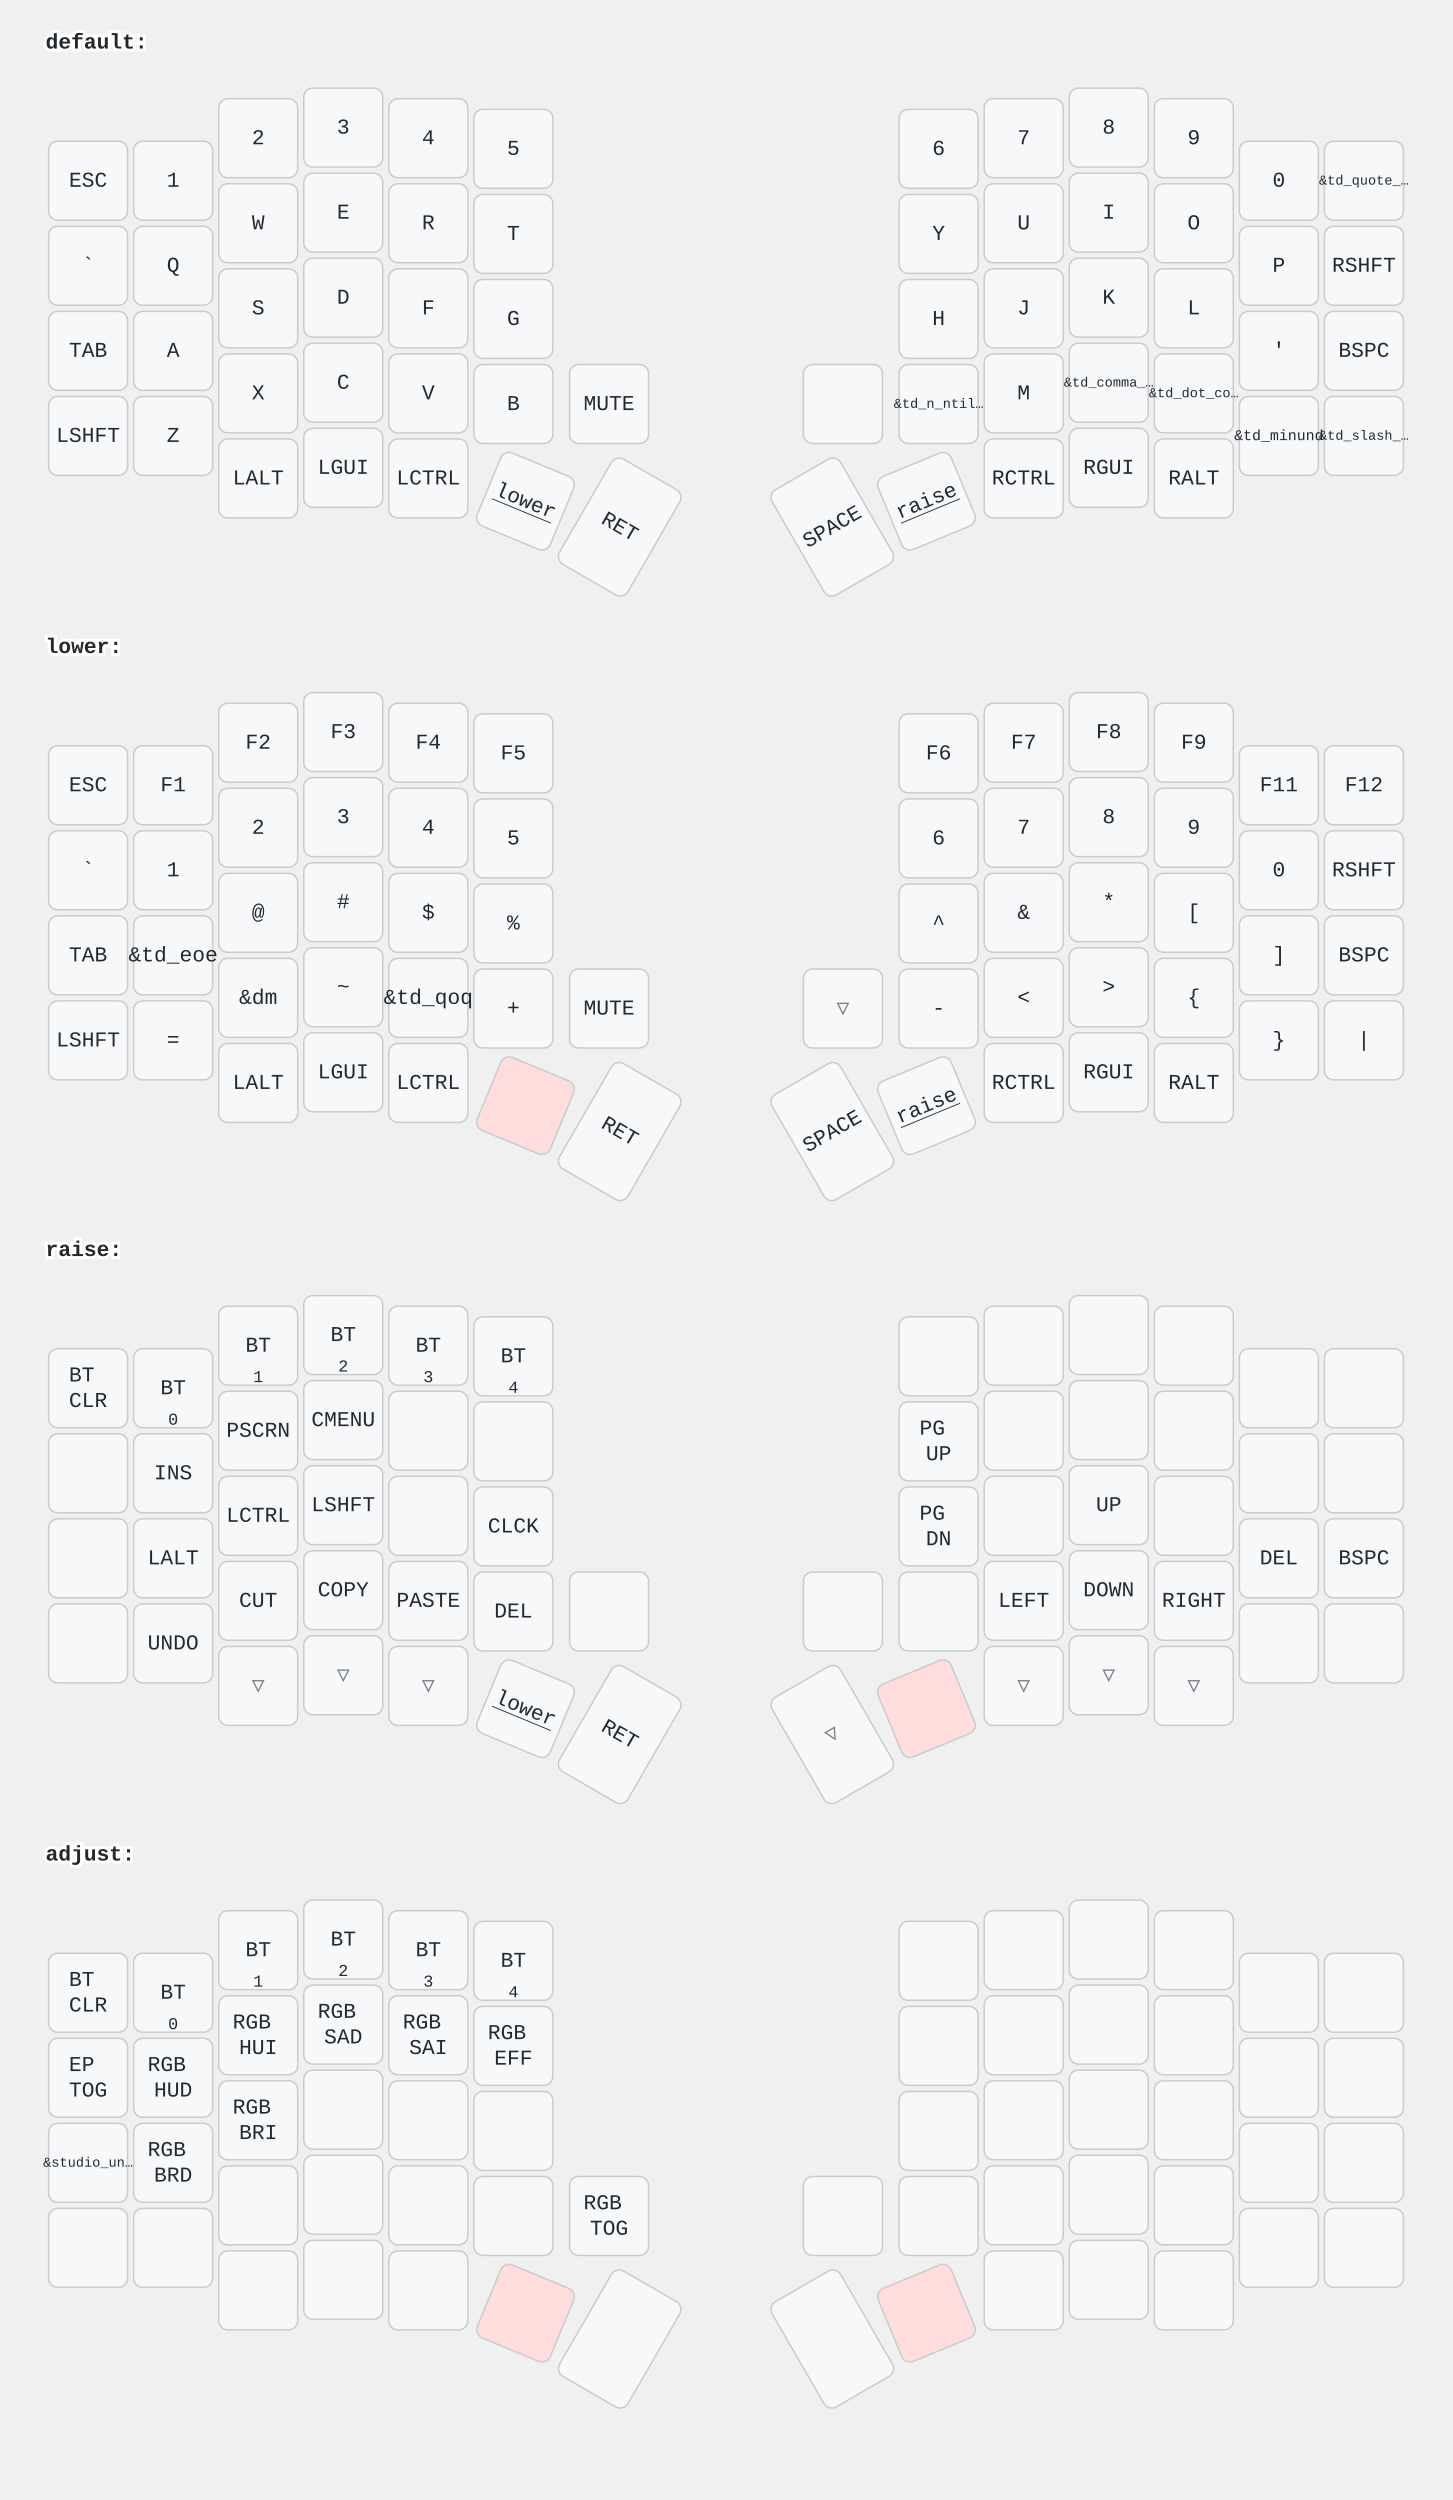
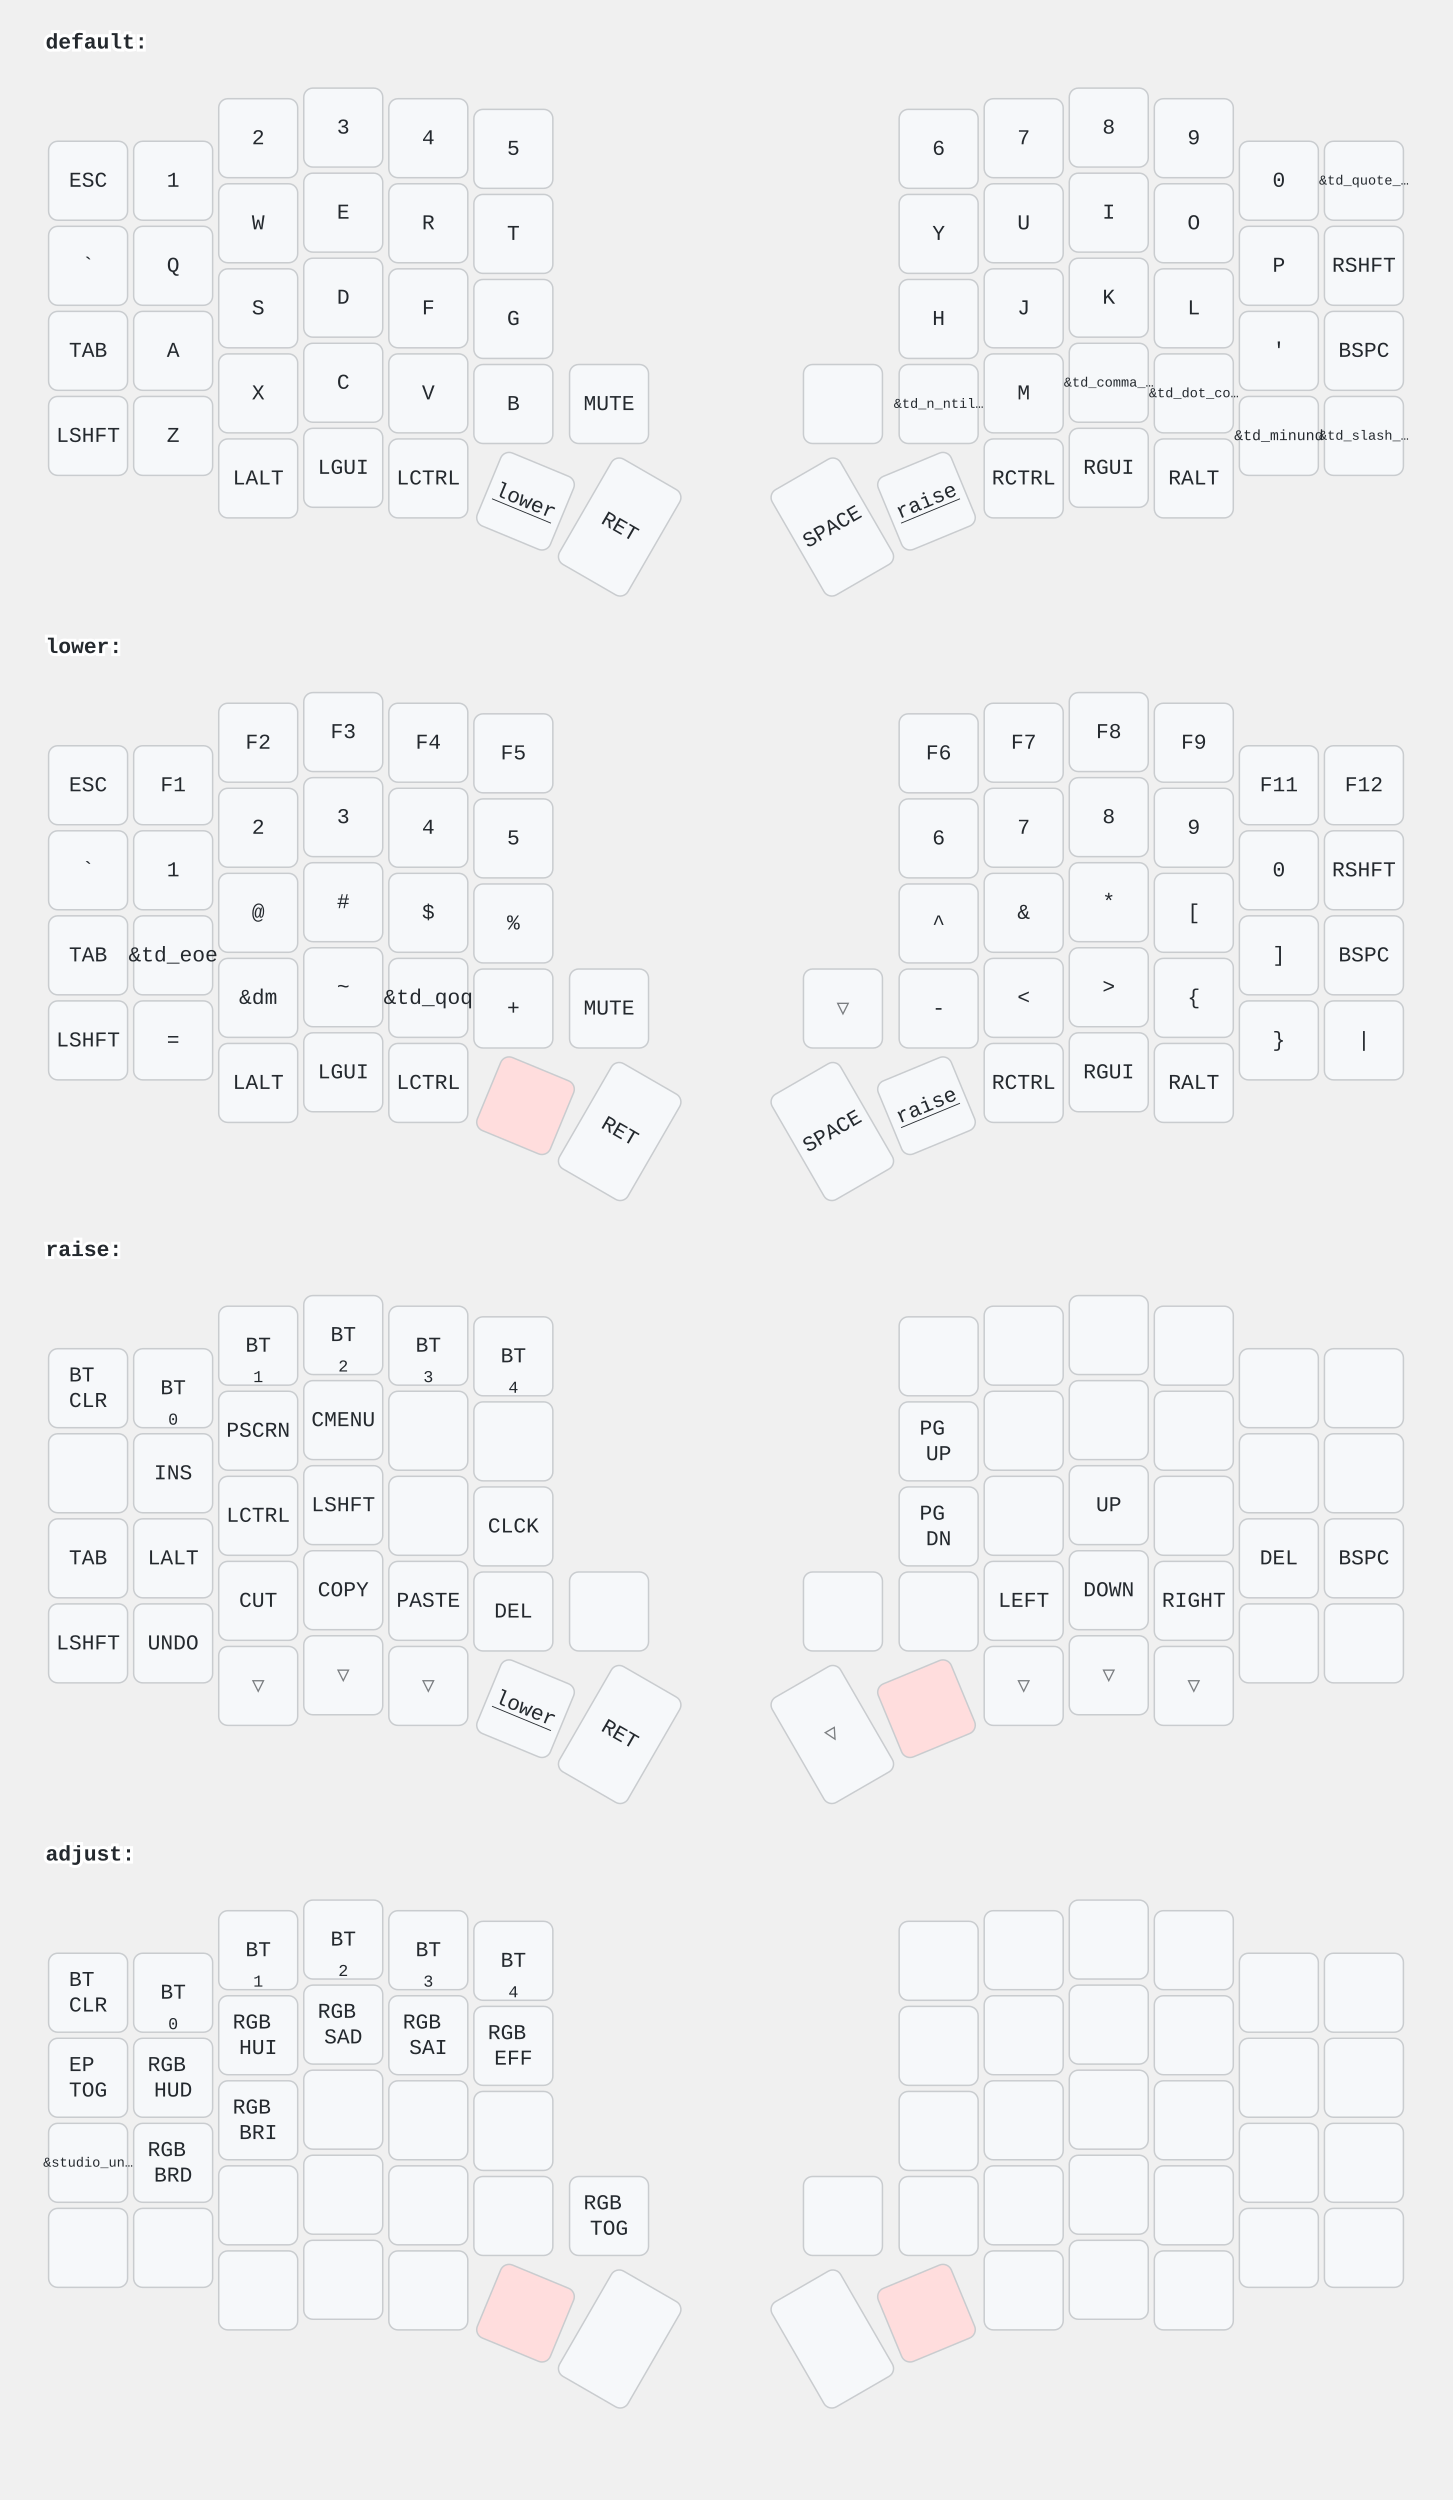
<svg xmlns="http://www.w3.org/2000/svg" width="956" height="1646" viewBox="0 0 956 1646" class="keymap">
  <style>/* inherit to force styles through use tags */
svg path {
    fill: inherit;
}

/* font and background color specifications */
svg.keymap {
    font-family: SFMono-Regular,Consolas,Liberation Mono,Menlo,monospace;
    font-size: 14px;
    font-kerning: normal;
    text-rendering: optimizeLegibility;
    fill: #24292e;
}

/* default key styling */
rect.key {
    fill: #f6f8fa;
}

rect.key, rect.combo {
    stroke: #c9cccf;
    stroke-width: 1;
}

/* default key side styling, only used is draw_key_sides is set */
rect.side {
    filter: brightness(90%);
}

/* color accent for combo boxes */
rect.combo, rect.combo-separate {
    fill: #cdf;
}

/* color accent for held keys */
rect.held, rect.combo.held {
    fill: #fdd;
}

/* color accent for ghost (optional) keys */
rect.ghost, rect.combo.ghost {
    stroke-dasharray: 4, 4;
    stroke-width: 2;
}

text {
    text-anchor: middle;
    dominant-baseline: middle;
}

/* styling for layer labels */
text.label {
    font-weight: bold;
    text-anchor: start;
    stroke: white;
    stroke-width: 4;
    paint-order: stroke;
}

/* styling for optional footer */
text.footer {
    text-anchor: end;
    dominant-baseline: auto;
    stroke: white;
    stroke-width: 4;
    paint-order: stroke;
}

/* styling for combo tap, and key non-tap label text */
text.combo, text.hold, text.shifted, text.left, text.right, text.tl, text.tr, text.bl, text.br {
    font-size: 11px;
}

text.hold, text.bl, text.br {
    text-anchor: middle;
    dominant-baseline: auto;
}

text.shifted, text.tl, text.tr {
    text-anchor: middle;
    dominant-baseline: hanging;
}

text.left, text.tl, text.bl {
    text-anchor: start;
}

text.right, text.tr, text.br {
    text-anchor: end;
}

text.layer-activator {
    text-decoration: underline;
}

/* styling for hold/shifted label text in combo box */
text.combo.hold, text.combo.shifted, text.combo.left, text.combo.right {
    font-size: 8px;
}

/* lighter symbol for transparent keys */
text.trans {
    fill: #7b7e81;
}

/* styling for combo dendrons */
path.combo {
    stroke-width: 1;
    stroke: gray;
    fill: none;
}

/* Start Tabler Icons Cleanup */
/* cannot use height/width with glyphs */
.icon-tabler &gt; path {
    fill: inherit;
    stroke: inherit;
    stroke-width: 2;
}
/* hide tabler's default box */
.icon-tabler &gt; path[stroke="none"][fill="none"] {
    visibility: hidden;
}
/* End Tabler Icons Cleanup */
</style>
  <g transform="translate(30, 0)" class="layer-default">
    <text x="0" y="28" class="label" id="default">default:</text>
    <g transform="translate(0, 56)">
      <g transform="translate(28, 63)" class="key keypos-0">
        <rect rx="6" ry="6" x="-26" y="-26" width="52" height="52" class="key" />
        <text x="0" y="0" class="key tap">ESC</text>
      </g>
      <g transform="translate(84, 63)" class="key keypos-1">
        <rect rx="6" ry="6" x="-26" y="-26" width="52" height="52" class="key" />
        <text x="0" y="0" class="key tap">1</text>
      </g>
      <g transform="translate(140, 35)" class="key keypos-2">
        <rect rx="6" ry="6" x="-26" y="-26" width="52" height="52" class="key" />
        <text x="0" y="0" class="key tap">2</text>
      </g>
      <g transform="translate(196, 28)" class="key keypos-3">
        <rect rx="6" ry="6" x="-26" y="-26" width="52" height="52" class="key" />
        <text x="0" y="0" class="key tap">3</text>
      </g>
      <g transform="translate(252, 35)" class="key keypos-4">
        <rect rx="6" ry="6" x="-26" y="-26" width="52" height="52" class="key" />
        <text x="0" y="0" class="key tap">4</text>
      </g>
      <g transform="translate(308, 42)" class="key keypos-5">
        <rect rx="6" ry="6" x="-26" y="-26" width="52" height="52" class="key" />
        <text x="0" y="0" class="key tap">5</text>
      </g>
      <g transform="translate(588, 42)" class="key keypos-6">
        <rect rx="6" ry="6" x="-26" y="-26" width="52" height="52" class="key" />
        <text x="0" y="0" class="key tap">6</text>
      </g>
      <g transform="translate(644, 35)" class="key keypos-7">
        <rect rx="6" ry="6" x="-26" y="-26" width="52" height="52" class="key" />
        <text x="0" y="0" class="key tap">7</text>
      </g>
      <g transform="translate(700, 28)" class="key keypos-8">
        <rect rx="6" ry="6" x="-26" y="-26" width="52" height="52" class="key" />
        <text x="0" y="0" class="key tap">8</text>
      </g>
      <g transform="translate(756, 35)" class="key keypos-9">
        <rect rx="6" ry="6" x="-26" y="-26" width="52" height="52" class="key" />
        <text x="0" y="0" class="key tap">9</text>
      </g>
      <g transform="translate(812, 63)" class="key keypos-10">
        <rect rx="6" ry="6" x="-26" y="-26" width="52" height="52" class="key" />
        <text x="0" y="0" class="key tap">0</text>
      </g>
      <g transform="translate(868, 63)" class="key keypos-11">
        <rect rx="6" ry="6" x="-26" y="-26" width="52" height="52" class="key" />
        <text x="0" y="0" class="key tap">
          <tspan style="font-size: 64%">&amp;td_quote_…</tspan>
        </text>
      </g>
      <g transform="translate(28, 119)" class="key keypos-12">
        <rect rx="6" ry="6" x="-26" y="-26" width="52" height="52" class="key" />
        <text x="0" y="0" class="key tap">`</text>
      </g>
      <g transform="translate(84, 119)" class="key keypos-13">
        <rect rx="6" ry="6" x="-26" y="-26" width="52" height="52" class="key" />
        <text x="0" y="0" class="key tap">Q</text>
      </g>
      <g transform="translate(140, 91)" class="key keypos-14">
        <rect rx="6" ry="6" x="-26" y="-26" width="52" height="52" class="key" />
        <text x="0" y="0" class="key tap">W</text>
      </g>
      <g transform="translate(196, 84)" class="key keypos-15">
        <rect rx="6" ry="6" x="-26" y="-26" width="52" height="52" class="key" />
        <text x="0" y="0" class="key tap">E</text>
      </g>
      <g transform="translate(252, 91)" class="key keypos-16">
        <rect rx="6" ry="6" x="-26" y="-26" width="52" height="52" class="key" />
        <text x="0" y="0" class="key tap">R</text>
      </g>
      <g transform="translate(308, 98)" class="key keypos-17">
        <rect rx="6" ry="6" x="-26" y="-26" width="52" height="52" class="key" />
        <text x="0" y="0" class="key tap">T</text>
      </g>
      <g transform="translate(588, 98)" class="key keypos-18">
        <rect rx="6" ry="6" x="-26" y="-26" width="52" height="52" class="key" />
        <text x="0" y="0" class="key tap">Y</text>
      </g>
      <g transform="translate(644, 91)" class="key keypos-19">
        <rect rx="6" ry="6" x="-26" y="-26" width="52" height="52" class="key" />
        <text x="0" y="0" class="key tap">U</text>
      </g>
      <g transform="translate(700, 84)" class="key keypos-20">
        <rect rx="6" ry="6" x="-26" y="-26" width="52" height="52" class="key" />
        <text x="0" y="0" class="key tap">I</text>
      </g>
      <g transform="translate(756, 91)" class="key keypos-21">
        <rect rx="6" ry="6" x="-26" y="-26" width="52" height="52" class="key" />
        <text x="0" y="0" class="key tap">O</text>
      </g>
      <g transform="translate(812, 119)" class="key keypos-22">
        <rect rx="6" ry="6" x="-26" y="-26" width="52" height="52" class="key" />
        <text x="0" y="0" class="key tap">P</text>
      </g>
      <g transform="translate(868, 119)" class="key keypos-23">
        <rect rx="6" ry="6" x="-26" y="-26" width="52" height="52" class="key" />
        <text x="0" y="0" class="key tap">RSHFT</text>
      </g>
      <g transform="translate(28, 175)" class="key keypos-24">
        <rect rx="6" ry="6" x="-26" y="-26" width="52" height="52" class="key" />
        <text x="0" y="0" class="key tap">TAB</text>
      </g>
      <g transform="translate(84, 175)" class="key keypos-25">
        <rect rx="6" ry="6" x="-26" y="-26" width="52" height="52" class="key" />
        <text x="0" y="0" class="key tap">A</text>
      </g>
      <g transform="translate(140, 147)" class="key keypos-26">
        <rect rx="6" ry="6" x="-26" y="-26" width="52" height="52" class="key" />
        <text x="0" y="0" class="key tap">S</text>
      </g>
      <g transform="translate(196, 140)" class="key keypos-27">
        <rect rx="6" ry="6" x="-26" y="-26" width="52" height="52" class="key" />
        <text x="0" y="0" class="key tap">D</text>
      </g>
      <g transform="translate(252, 147)" class="key keypos-28">
        <rect rx="6" ry="6" x="-26" y="-26" width="52" height="52" class="key" />
        <text x="0" y="0" class="key tap">F</text>
      </g>
      <g transform="translate(308, 154)" class="key keypos-29">
        <rect rx="6" ry="6" x="-26" y="-26" width="52" height="52" class="key" />
        <text x="0" y="0" class="key tap">G</text>
      </g>
      <g transform="translate(588, 154)" class="key keypos-30">
        <rect rx="6" ry="6" x="-26" y="-26" width="52" height="52" class="key" />
        <text x="0" y="0" class="key tap">H</text>
      </g>
      <g transform="translate(644, 147)" class="key keypos-31">
        <rect rx="6" ry="6" x="-26" y="-26" width="52" height="52" class="key" />
        <text x="0" y="0" class="key tap">J</text>
      </g>
      <g transform="translate(700, 140)" class="key keypos-32">
        <rect rx="6" ry="6" x="-26" y="-26" width="52" height="52" class="key" />
        <text x="0" y="0" class="key tap">K</text>
      </g>
      <g transform="translate(756, 147)" class="key keypos-33">
        <rect rx="6" ry="6" x="-26" y="-26" width="52" height="52" class="key" />
        <text x="0" y="0" class="key tap">L</text>
      </g>
      <g transform="translate(812, 175)" class="key keypos-34">
        <rect rx="6" ry="6" x="-26" y="-26" width="52" height="52" class="key" />
        <text x="0" y="0" class="key tap">'</text>
      </g>
      <g transform="translate(868, 175)" class="key keypos-35">
        <rect rx="6" ry="6" x="-26" y="-26" width="52" height="52" class="key" />
        <text x="0" y="0" class="key tap">BSPC</text>
      </g>
      <g transform="translate(28, 231)" class="key keypos-36">
        <rect rx="6" ry="6" x="-26" y="-26" width="52" height="52" class="key" />
        <text x="0" y="0" class="key tap">LSHFT</text>
      </g>
      <g transform="translate(84, 231)" class="key keypos-37">
        <rect rx="6" ry="6" x="-26" y="-26" width="52" height="52" class="key" />
        <text x="0" y="0" class="key tap">Z</text>
      </g>
      <g transform="translate(140, 203)" class="key keypos-38">
        <rect rx="6" ry="6" x="-26" y="-26" width="52" height="52" class="key" />
        <text x="0" y="0" class="key tap">X</text>
      </g>
      <g transform="translate(196, 196)" class="key keypos-39">
        <rect rx="6" ry="6" x="-26" y="-26" width="52" height="52" class="key" />
        <text x="0" y="0" class="key tap">C</text>
      </g>
      <g transform="translate(252, 203)" class="key keypos-40">
        <rect rx="6" ry="6" x="-26" y="-26" width="52" height="52" class="key" />
        <text x="0" y="0" class="key tap">V</text>
      </g>
      <g transform="translate(308, 210)" class="key keypos-41">
        <rect rx="6" ry="6" x="-26" y="-26" width="52" height="52" class="key" />
        <text x="0" y="0" class="key tap">B</text>
      </g>
      <g transform="translate(371, 210)" class="key keypos-42">
        <rect rx="6" ry="6" x="-26" y="-26" width="52" height="52" class="key" />
        <text x="0" y="0" class="key tap">MUTE</text>
      </g>
      <g transform="translate(525, 210)" class="key keypos-43">
        <rect rx="6" ry="6" x="-26" y="-26" width="52" height="52" class="key" />
      </g>
      <g transform="translate(588, 210)" class="key keypos-44">
        <rect rx="6" ry="6" x="-26" y="-26" width="52" height="52" class="key" />
        <text x="0" y="0" class="key tap">
          <tspan style="font-size: 64%">&amp;td_n_ntil…</tspan>
        </text>
      </g>
      <g transform="translate(644, 203)" class="key keypos-45">
        <rect rx="6" ry="6" x="-26" y="-26" width="52" height="52" class="key" />
        <text x="0" y="0" class="key tap">M</text>
      </g>
      <g transform="translate(700, 196)" class="key keypos-46">
        <rect rx="6" ry="6" x="-26" y="-26" width="52" height="52" class="key" />
        <text x="0" y="0" class="key tap">
          <tspan style="font-size: 64%">&amp;td_comma_…</tspan>
        </text>
      </g>
      <g transform="translate(756, 203)" class="key keypos-47">
        <rect rx="6" ry="6" x="-26" y="-26" width="52" height="52" class="key" />
        <text x="0" y="0" class="key tap">
          <tspan style="font-size: 64%">&amp;td_dot_co…</tspan>
        </text>
      </g>
      <g transform="translate(812, 231)" class="key keypos-48">
        <rect rx="6" ry="6" x="-26" y="-26" width="52" height="52" class="key" />
        <text x="0" y="0" class="key tap">
          <tspan style="font-size: 70%">&amp;td_minund</tspan>
        </text>
      </g>
      <g transform="translate(868, 231)" class="key keypos-49">
        <rect rx="6" ry="6" x="-26" y="-26" width="52" height="52" class="key" />
        <text x="0" y="0" class="key tap">
          <tspan style="font-size: 64%">&amp;td_slash_…</tspan>
        </text>
      </g>
      <g transform="translate(140, 259)" class="key keypos-50">
        <rect rx="6" ry="6" x="-26" y="-26" width="52" height="52" class="key" />
        <text x="0" y="0" class="key tap">LALT</text>
      </g>
      <g transform="translate(196, 252)" class="key keypos-51">
        <rect rx="6" ry="6" x="-26" y="-26" width="52" height="52" class="key" />
        <text x="0" y="0" class="key tap">LGUI</text>
      </g>
      <g transform="translate(252, 259)" class="key keypos-52">
        <rect rx="6" ry="6" x="-26" y="-26" width="52" height="52" class="key" />
        <text x="0" y="0" class="key tap">LCTRL</text>
      </g>
      <g transform="translate(316, 274) rotate(22.5)" class="key keypos-53">
        <rect rx="6" ry="6" x="-26" y="-26" width="52" height="52" class="key" />
        <a href="#lower">
          <text x="0" y="0" class="key tap layer-activator">lower</text>
        </a>
      </g>
      <g transform="translate(378, 291) rotate(30.0)" class="key keypos-54">
        <rect rx="6" ry="6" x="-26" y="-40" width="52" height="80" class="key" />
        <text x="0" y="0" class="key tap">RET</text>
      </g>
      <g transform="translate(518, 291) rotate(-30.0)" class="key keypos-55">
        <rect rx="6" ry="6" x="-26" y="-40" width="52" height="80" class="key" />
        <text x="0" y="0" class="key tap">SPACE</text>
      </g>
      <g transform="translate(580, 274) rotate(-22.5)" class="key keypos-56">
        <rect rx="6" ry="6" x="-26" y="-26" width="52" height="52" class="key" />
        <a href="#raise">
          <text x="0" y="0" class="key tap layer-activator">raise</text>
        </a>
      </g>
      <g transform="translate(644, 259)" class="key keypos-57">
        <rect rx="6" ry="6" x="-26" y="-26" width="52" height="52" class="key" />
        <text x="0" y="0" class="key tap">RCTRL</text>
      </g>
      <g transform="translate(700, 252)" class="key keypos-58">
        <rect rx="6" ry="6" x="-26" y="-26" width="52" height="52" class="key" />
        <text x="0" y="0" class="key tap">RGUI</text>
      </g>
      <g transform="translate(756, 259)" class="key keypos-59">
        <rect rx="6" ry="6" x="-26" y="-26" width="52" height="52" class="key" />
        <text x="0" y="0" class="key tap">RALT</text>
      </g>
    </g>
  </g>
  <g transform="translate(30, 398)" class="layer-lower">
    <text x="0" y="28" class="label" id="lower">lower:</text>
    <g transform="translate(0, 56)">
      <g transform="translate(28, 63)" class="key keypos-0">
        <rect rx="6" ry="6" x="-26" y="-26" width="52" height="52" class="key" />
        <text x="0" y="0" class="key tap">ESC</text>
      </g>
      <g transform="translate(84, 63)" class="key keypos-1">
        <rect rx="6" ry="6" x="-26" y="-26" width="52" height="52" class="key" />
        <text x="0" y="0" class="key tap">F1</text>
      </g>
      <g transform="translate(140, 35)" class="key keypos-2">
        <rect rx="6" ry="6" x="-26" y="-26" width="52" height="52" class="key" />
        <text x="0" y="0" class="key tap">F2</text>
      </g>
      <g transform="translate(196, 28)" class="key keypos-3">
        <rect rx="6" ry="6" x="-26" y="-26" width="52" height="52" class="key" />
        <text x="0" y="0" class="key tap">F3</text>
      </g>
      <g transform="translate(252, 35)" class="key keypos-4">
        <rect rx="6" ry="6" x="-26" y="-26" width="52" height="52" class="key" />
        <text x="0" y="0" class="key tap">F4</text>
      </g>
      <g transform="translate(308, 42)" class="key keypos-5">
        <rect rx="6" ry="6" x="-26" y="-26" width="52" height="52" class="key" />
        <text x="0" y="0" class="key tap">F5</text>
      </g>
      <g transform="translate(588, 42)" class="key keypos-6">
        <rect rx="6" ry="6" x="-26" y="-26" width="52" height="52" class="key" />
        <text x="0" y="0" class="key tap">F6</text>
      </g>
      <g transform="translate(644, 35)" class="key keypos-7">
        <rect rx="6" ry="6" x="-26" y="-26" width="52" height="52" class="key" />
        <text x="0" y="0" class="key tap">F7</text>
      </g>
      <g transform="translate(700, 28)" class="key keypos-8">
        <rect rx="6" ry="6" x="-26" y="-26" width="52" height="52" class="key" />
        <text x="0" y="0" class="key tap">F8</text>
      </g>
      <g transform="translate(756, 35)" class="key keypos-9">
        <rect rx="6" ry="6" x="-26" y="-26" width="52" height="52" class="key" />
        <text x="0" y="0" class="key tap">F9</text>
      </g>
      <g transform="translate(812, 63)" class="key keypos-10">
        <rect rx="6" ry="6" x="-26" y="-26" width="52" height="52" class="key" />
        <text x="0" y="0" class="key tap">F11</text>
      </g>
      <g transform="translate(868, 63)" class="key keypos-11">
        <rect rx="6" ry="6" x="-26" y="-26" width="52" height="52" class="key" />
        <text x="0" y="0" class="key tap">F12</text>
      </g>
      <g transform="translate(28, 119)" class="key keypos-12">
        <rect rx="6" ry="6" x="-26" y="-26" width="52" height="52" class="key" />
        <text x="0" y="0" class="key tap">`</text>
      </g>
      <g transform="translate(84, 119)" class="key keypos-13">
        <rect rx="6" ry="6" x="-26" y="-26" width="52" height="52" class="key" />
        <text x="0" y="0" class="key tap">1</text>
      </g>
      <g transform="translate(140, 91)" class="key keypos-14">
        <rect rx="6" ry="6" x="-26" y="-26" width="52" height="52" class="key" />
        <text x="0" y="0" class="key tap">2</text>
      </g>
      <g transform="translate(196, 84)" class="key keypos-15">
        <rect rx="6" ry="6" x="-26" y="-26" width="52" height="52" class="key" />
        <text x="0" y="0" class="key tap">3</text>
      </g>
      <g transform="translate(252, 91)" class="key keypos-16">
        <rect rx="6" ry="6" x="-26" y="-26" width="52" height="52" class="key" />
        <text x="0" y="0" class="key tap">4</text>
      </g>
      <g transform="translate(308, 98)" class="key keypos-17">
        <rect rx="6" ry="6" x="-26" y="-26" width="52" height="52" class="key" />
        <text x="0" y="0" class="key tap">5</text>
      </g>
      <g transform="translate(588, 98)" class="key keypos-18">
        <rect rx="6" ry="6" x="-26" y="-26" width="52" height="52" class="key" />
        <text x="0" y="0" class="key tap">6</text>
      </g>
      <g transform="translate(644, 91)" class="key keypos-19">
        <rect rx="6" ry="6" x="-26" y="-26" width="52" height="52" class="key" />
        <text x="0" y="0" class="key tap">7</text>
      </g>
      <g transform="translate(700, 84)" class="key keypos-20">
        <rect rx="6" ry="6" x="-26" y="-26" width="52" height="52" class="key" />
        <text x="0" y="0" class="key tap">8</text>
      </g>
      <g transform="translate(756, 91)" class="key keypos-21">
        <rect rx="6" ry="6" x="-26" y="-26" width="52" height="52" class="key" />
        <text x="0" y="0" class="key tap">9</text>
      </g>
      <g transform="translate(812, 119)" class="key keypos-22">
        <rect rx="6" ry="6" x="-26" y="-26" width="52" height="52" class="key" />
        <text x="0" y="0" class="key tap">0</text>
      </g>
      <g transform="translate(868, 119)" class="key keypos-23">
        <rect rx="6" ry="6" x="-26" y="-26" width="52" height="52" class="key" />
        <text x="0" y="0" class="key tap">RSHFT</text>
      </g>
      <g transform="translate(28, 175)" class="key keypos-24">
        <rect rx="6" ry="6" x="-26" y="-26" width="52" height="52" class="key" />
        <text x="0" y="0" class="key tap">TAB</text>
      </g>
      <g transform="translate(84, 175)" class="key keypos-25">
        <rect rx="6" ry="6" x="-26" y="-26" width="52" height="52" class="key" />
        <text x="0" y="0" class="key tap">&amp;td_eoe</text>
      </g>
      <g transform="translate(140, 147)" class="key keypos-26">
        <rect rx="6" ry="6" x="-26" y="-26" width="52" height="52" class="key" />
        <text x="0" y="0" class="key tap">@</text>
      </g>
      <g transform="translate(196, 140)" class="key keypos-27">
        <rect rx="6" ry="6" x="-26" y="-26" width="52" height="52" class="key" />
        <text x="0" y="0" class="key tap">#</text>
      </g>
      <g transform="translate(252, 147)" class="key keypos-28">
        <rect rx="6" ry="6" x="-26" y="-26" width="52" height="52" class="key" />
        <text x="0" y="0" class="key tap">$</text>
      </g>
      <g transform="translate(308, 154)" class="key keypos-29">
        <rect rx="6" ry="6" x="-26" y="-26" width="52" height="52" class="key" />
        <text x="0" y="0" class="key tap">%</text>
      </g>
      <g transform="translate(588, 154)" class="key keypos-30">
        <rect rx="6" ry="6" x="-26" y="-26" width="52" height="52" class="key" />
        <text x="0" y="0" class="key tap">^</text>
      </g>
      <g transform="translate(644, 147)" class="key keypos-31">
        <rect rx="6" ry="6" x="-26" y="-26" width="52" height="52" class="key" />
        <text x="0" y="0" class="key tap">&amp;</text>
      </g>
      <g transform="translate(700, 140)" class="key keypos-32">
        <rect rx="6" ry="6" x="-26" y="-26" width="52" height="52" class="key" />
        <text x="0" y="0" class="key tap">*</text>
      </g>
      <g transform="translate(756, 147)" class="key keypos-33">
        <rect rx="6" ry="6" x="-26" y="-26" width="52" height="52" class="key" />
        <text x="0" y="0" class="key tap">[</text>
      </g>
      <g transform="translate(812, 175)" class="key keypos-34">
        <rect rx="6" ry="6" x="-26" y="-26" width="52" height="52" class="key" />
        <text x="0" y="0" class="key tap">]</text>
      </g>
      <g transform="translate(868, 175)" class="key keypos-35">
        <rect rx="6" ry="6" x="-26" y="-26" width="52" height="52" class="key" />
        <text x="0" y="0" class="key tap">BSPC</text>
      </g>
      <g transform="translate(28, 231)" class="key keypos-36">
        <rect rx="6" ry="6" x="-26" y="-26" width="52" height="52" class="key" />
        <text x="0" y="0" class="key tap">LSHFT</text>
      </g>
      <g transform="translate(84, 231)" class="key keypos-37">
        <rect rx="6" ry="6" x="-26" y="-26" width="52" height="52" class="key" />
        <text x="0" y="0" class="key tap">=</text>
      </g>
      <g transform="translate(140, 203)" class="key keypos-38">
        <rect rx="6" ry="6" x="-26" y="-26" width="52" height="52" class="key" />
        <text x="0" y="0" class="key tap">&amp;dm</text>
      </g>
      <g transform="translate(196, 196)" class="key keypos-39">
        <rect rx="6" ry="6" x="-26" y="-26" width="52" height="52" class="key" />
        <text x="0" y="0" class="key tap">~</text>
      </g>
      <g transform="translate(252, 203)" class="key keypos-40">
        <rect rx="6" ry="6" x="-26" y="-26" width="52" height="52" class="key" />
        <text x="0" y="0" class="key tap">&amp;td_qoq</text>
      </g>
      <g transform="translate(308, 210)" class="key keypos-41">
        <rect rx="6" ry="6" x="-26" y="-26" width="52" height="52" class="key" />
        <text x="0" y="0" class="key tap">+</text>
      </g>
      <g transform="translate(371, 210)" class="key keypos-42">
        <rect rx="6" ry="6" x="-26" y="-26" width="52" height="52" class="key" />
        <text x="0" y="0" class="key tap">MUTE</text>
      </g>
      <g transform="translate(525, 210)" class="key trans keypos-43">
        <rect rx="6" ry="6" x="-26" y="-26" width="52" height="52" class="key trans" />
        <text x="0" y="0" class="key trans tap">▽</text>
      </g>
      <g transform="translate(588, 210)" class="key keypos-44">
        <rect rx="6" ry="6" x="-26" y="-26" width="52" height="52" class="key" />
        <text x="0" y="0" class="key tap">-</text>
      </g>
      <g transform="translate(644, 203)" class="key keypos-45">
        <rect rx="6" ry="6" x="-26" y="-26" width="52" height="52" class="key" />
        <text x="0" y="0" class="key tap">&lt;</text>
      </g>
      <g transform="translate(700, 196)" class="key keypos-46">
        <rect rx="6" ry="6" x="-26" y="-26" width="52" height="52" class="key" />
        <text x="0" y="0" class="key tap">&gt;</text>
      </g>
      <g transform="translate(756, 203)" class="key keypos-47">
        <rect rx="6" ry="6" x="-26" y="-26" width="52" height="52" class="key" />
        <text x="0" y="0" class="key tap">{</text>
      </g>
      <g transform="translate(812, 231)" class="key keypos-48">
        <rect rx="6" ry="6" x="-26" y="-26" width="52" height="52" class="key" />
        <text x="0" y="0" class="key tap">}</text>
      </g>
      <g transform="translate(868, 231)" class="key keypos-49">
        <rect rx="6" ry="6" x="-26" y="-26" width="52" height="52" class="key" />
        <text x="0" y="0" class="key tap">|</text>
      </g>
      <g transform="translate(140, 259)" class="key keypos-50">
        <rect rx="6" ry="6" x="-26" y="-26" width="52" height="52" class="key" />
        <text x="0" y="0" class="key tap">LALT</text>
      </g>
      <g transform="translate(196, 252)" class="key keypos-51">
        <rect rx="6" ry="6" x="-26" y="-26" width="52" height="52" class="key" />
        <text x="0" y="0" class="key tap">LGUI</text>
      </g>
      <g transform="translate(252, 259)" class="key keypos-52">
        <rect rx="6" ry="6" x="-26" y="-26" width="52" height="52" class="key" />
        <text x="0" y="0" class="key tap">LCTRL</text>
      </g>
      <g transform="translate(316, 274) rotate(22.5)" class="key held keypos-53">
        <rect rx="6" ry="6" x="-26" y="-26" width="52" height="52" class="key held" />
      </g>
      <g transform="translate(378, 291) rotate(30.0)" class="key keypos-54">
        <rect rx="6" ry="6" x="-26" y="-40" width="52" height="80" class="key" />
        <text x="0" y="0" class="key tap">RET</text>
      </g>
      <g transform="translate(518, 291) rotate(-30.0)" class="key keypos-55">
        <rect rx="6" ry="6" x="-26" y="-40" width="52" height="80" class="key" />
        <text x="0" y="0" class="key tap">SPACE</text>
      </g>
      <g transform="translate(580, 274) rotate(-22.5)" class="key keypos-56">
        <rect rx="6" ry="6" x="-26" y="-26" width="52" height="52" class="key" />
        <a href="#raise">
          <text x="0" y="0" class="key tap layer-activator">raise</text>
        </a>
      </g>
      <g transform="translate(644, 259)" class="key keypos-57">
        <rect rx="6" ry="6" x="-26" y="-26" width="52" height="52" class="key" />
        <text x="0" y="0" class="key tap">RCTRL</text>
      </g>
      <g transform="translate(700, 252)" class="key keypos-58">
        <rect rx="6" ry="6" x="-26" y="-26" width="52" height="52" class="key" />
        <text x="0" y="0" class="key tap">RGUI</text>
      </g>
      <g transform="translate(756, 259)" class="key keypos-59">
        <rect rx="6" ry="6" x="-26" y="-26" width="52" height="52" class="key" />
        <text x="0" y="0" class="key tap">RALT</text>
      </g>
    </g>
  </g>
  <g transform="translate(30, 795)" class="layer-raise">
    <text x="0" y="28" class="label" id="raise">raise:</text>
    <g transform="translate(0, 56)">
      <g transform="translate(28, 63)" class="key keypos-0">
        <rect rx="6" ry="6" x="-26" y="-26" width="52" height="52" class="key" />
        <text x="0" y="0" class="key tap">
          <tspan x="0" dy="-0.6em">BT</tspan>
          <tspan x="0" dy="1.2em">CLR</tspan>
        </text>
      </g>
      <g transform="translate(84, 63)" class="key keypos-1">
        <rect rx="6" ry="6" x="-26" y="-26" width="52" height="52" class="key" />
        <text x="0" y="0" class="key tap">BT</text>
        <text x="0" y="24" class="key hold">0</text>
      </g>
      <g transform="translate(140, 35)" class="key keypos-2">
        <rect rx="6" ry="6" x="-26" y="-26" width="52" height="52" class="key" />
        <text x="0" y="0" class="key tap">BT</text>
        <text x="0" y="24" class="key hold">1</text>
      </g>
      <g transform="translate(196, 28)" class="key keypos-3">
        <rect rx="6" ry="6" x="-26" y="-26" width="52" height="52" class="key" />
        <text x="0" y="0" class="key tap">BT</text>
        <text x="0" y="24" class="key hold">2</text>
      </g>
      <g transform="translate(252, 35)" class="key keypos-4">
        <rect rx="6" ry="6" x="-26" y="-26" width="52" height="52" class="key" />
        <text x="0" y="0" class="key tap">BT</text>
        <text x="0" y="24" class="key hold">3</text>
      </g>
      <g transform="translate(308, 42)" class="key keypos-5">
        <rect rx="6" ry="6" x="-26" y="-26" width="52" height="52" class="key" />
        <text x="0" y="0" class="key tap">BT</text>
        <text x="0" y="24" class="key hold">4</text>
      </g>
      <g transform="translate(588, 42)" class="key keypos-6">
        <rect rx="6" ry="6" x="-26" y="-26" width="52" height="52" class="key" />
      </g>
      <g transform="translate(644, 35)" class="key keypos-7">
        <rect rx="6" ry="6" x="-26" y="-26" width="52" height="52" class="key" />
      </g>
      <g transform="translate(700, 28)" class="key keypos-8">
        <rect rx="6" ry="6" x="-26" y="-26" width="52" height="52" class="key" />
      </g>
      <g transform="translate(756, 35)" class="key keypos-9">
        <rect rx="6" ry="6" x="-26" y="-26" width="52" height="52" class="key" />
      </g>
      <g transform="translate(812, 63)" class="key keypos-10">
        <rect rx="6" ry="6" x="-26" y="-26" width="52" height="52" class="key" />
      </g>
      <g transform="translate(868, 63)" class="key keypos-11">
        <rect rx="6" ry="6" x="-26" y="-26" width="52" height="52" class="key" />
      </g>
      <g transform="translate(28, 119)" class="key keypos-12">
        <rect rx="6" ry="6" x="-26" y="-26" width="52" height="52" class="key" />
      </g>
      <g transform="translate(84, 119)" class="key keypos-13">
        <rect rx="6" ry="6" x="-26" y="-26" width="52" height="52" class="key" />
        <text x="0" y="0" class="key tap">INS</text>
      </g>
      <g transform="translate(140, 91)" class="key keypos-14">
        <rect rx="6" ry="6" x="-26" y="-26" width="52" height="52" class="key" />
        <text x="0" y="0" class="key tap">PSCRN</text>
      </g>
      <g transform="translate(196, 84)" class="key keypos-15">
        <rect rx="6" ry="6" x="-26" y="-26" width="52" height="52" class="key" />
        <text x="0" y="0" class="key tap">CMENU</text>
      </g>
      <g transform="translate(252, 91)" class="key keypos-16">
        <rect rx="6" ry="6" x="-26" y="-26" width="52" height="52" class="key" />
      </g>
      <g transform="translate(308, 98)" class="key keypos-17">
        <rect rx="6" ry="6" x="-26" y="-26" width="52" height="52" class="key" />
      </g>
      <g transform="translate(588, 98)" class="key keypos-18">
        <rect rx="6" ry="6" x="-26" y="-26" width="52" height="52" class="key" />
        <text x="0" y="0" class="key tap">
          <tspan x="0" dy="-0.6em">PG</tspan>
          <tspan x="0" dy="1.2em">UP</tspan>
        </text>
      </g>
      <g transform="translate(644, 91)" class="key keypos-19">
        <rect rx="6" ry="6" x="-26" y="-26" width="52" height="52" class="key" />
      </g>
      <g transform="translate(700, 84)" class="key keypos-20">
        <rect rx="6" ry="6" x="-26" y="-26" width="52" height="52" class="key" />
      </g>
      <g transform="translate(756, 91)" class="key keypos-21">
        <rect rx="6" ry="6" x="-26" y="-26" width="52" height="52" class="key" />
      </g>
      <g transform="translate(812, 119)" class="key keypos-22">
        <rect rx="6" ry="6" x="-26" y="-26" width="52" height="52" class="key" />
      </g>
      <g transform="translate(868, 119)" class="key keypos-23">
        <rect rx="6" ry="6" x="-26" y="-26" width="52" height="52" class="key" />
      </g>
      <g transform="translate(28, 175)" class="key keypos-24">
        <rect rx="6" ry="6" x="-26" y="-26" width="52" height="52" class="key" />
+         <text x="0" y="0" class="key tap">TAB</text>
      </g>
      <g transform="translate(84, 175)" class="key keypos-25">
        <rect rx="6" ry="6" x="-26" y="-26" width="52" height="52" class="key" />
        <text x="0" y="0" class="key tap">LALT</text>
      </g>
      <g transform="translate(140, 147)" class="key keypos-26">
        <rect rx="6" ry="6" x="-26" y="-26" width="52" height="52" class="key" />
        <text x="0" y="0" class="key tap">LCTRL</text>
      </g>
      <g transform="translate(196, 140)" class="key keypos-27">
        <rect rx="6" ry="6" x="-26" y="-26" width="52" height="52" class="key" />
        <text x="0" y="0" class="key tap">LSHFT</text>
      </g>
      <g transform="translate(252, 147)" class="key keypos-28">
        <rect rx="6" ry="6" x="-26" y="-26" width="52" height="52" class="key" />
      </g>
      <g transform="translate(308, 154)" class="key keypos-29">
        <rect rx="6" ry="6" x="-26" y="-26" width="52" height="52" class="key" />
        <text x="0" y="0" class="key tap">CLCK</text>
      </g>
      <g transform="translate(588, 154)" class="key keypos-30">
        <rect rx="6" ry="6" x="-26" y="-26" width="52" height="52" class="key" />
        <text x="0" y="0" class="key tap">
          <tspan x="0" dy="-0.6em">PG</tspan>
          <tspan x="0" dy="1.2em">DN</tspan>
        </text>
      </g>
      <g transform="translate(644, 147)" class="key keypos-31">
        <rect rx="6" ry="6" x="-26" y="-26" width="52" height="52" class="key" />
      </g>
      <g transform="translate(700, 140)" class="key keypos-32">
        <rect rx="6" ry="6" x="-26" y="-26" width="52" height="52" class="key" />
        <text x="0" y="0" class="key tap">UP</text>
      </g>
      <g transform="translate(756, 147)" class="key keypos-33">
        <rect rx="6" ry="6" x="-26" y="-26" width="52" height="52" class="key" />
      </g>
      <g transform="translate(812, 175)" class="key keypos-34">
        <rect rx="6" ry="6" x="-26" y="-26" width="52" height="52" class="key" />
        <text x="0" y="0" class="key tap">DEL</text>
      </g>
      <g transform="translate(868, 175)" class="key keypos-35">
        <rect rx="6" ry="6" x="-26" y="-26" width="52" height="52" class="key" />
        <text x="0" y="0" class="key tap">BSPC</text>
      </g>
      <g transform="translate(28, 231)" class="key keypos-36">
        <rect rx="6" ry="6" x="-26" y="-26" width="52" height="52" class="key" />
+         <text x="0" y="0" class="key tap">LSHFT</text>
      </g>
      <g transform="translate(84, 231)" class="key keypos-37">
        <rect rx="6" ry="6" x="-26" y="-26" width="52" height="52" class="key" />
        <text x="0" y="0" class="key tap">UNDO</text>
      </g>
      <g transform="translate(140, 203)" class="key keypos-38">
        <rect rx="6" ry="6" x="-26" y="-26" width="52" height="52" class="key" />
        <text x="0" y="0" class="key tap">CUT</text>
      </g>
      <g transform="translate(196, 196)" class="key keypos-39">
        <rect rx="6" ry="6" x="-26" y="-26" width="52" height="52" class="key" />
        <text x="0" y="0" class="key tap">COPY</text>
      </g>
      <g transform="translate(252, 203)" class="key keypos-40">
        <rect rx="6" ry="6" x="-26" y="-26" width="52" height="52" class="key" />
        <text x="0" y="0" class="key tap">PASTE</text>
      </g>
      <g transform="translate(308, 210)" class="key keypos-41">
        <rect rx="6" ry="6" x="-26" y="-26" width="52" height="52" class="key" />
        <text x="0" y="0" class="key tap">DEL</text>
      </g>
      <g transform="translate(371, 210)" class="key keypos-42">
        <rect rx="6" ry="6" x="-26" y="-26" width="52" height="52" class="key" />
      </g>
      <g transform="translate(525, 210)" class="key keypos-43">
        <rect rx="6" ry="6" x="-26" y="-26" width="52" height="52" class="key" />
      </g>
      <g transform="translate(588, 210)" class="key keypos-44">
        <rect rx="6" ry="6" x="-26" y="-26" width="52" height="52" class="key" />
      </g>
      <g transform="translate(644, 203)" class="key keypos-45">
        <rect rx="6" ry="6" x="-26" y="-26" width="52" height="52" class="key" />
        <text x="0" y="0" class="key tap">LEFT</text>
      </g>
      <g transform="translate(700, 196)" class="key keypos-46">
        <rect rx="6" ry="6" x="-26" y="-26" width="52" height="52" class="key" />
        <text x="0" y="0" class="key tap">DOWN</text>
      </g>
      <g transform="translate(756, 203)" class="key keypos-47">
        <rect rx="6" ry="6" x="-26" y="-26" width="52" height="52" class="key" />
        <text x="0" y="0" class="key tap">RIGHT</text>
      </g>
      <g transform="translate(812, 231)" class="key keypos-48">
        <rect rx="6" ry="6" x="-26" y="-26" width="52" height="52" class="key" />
      </g>
      <g transform="translate(868, 231)" class="key keypos-49">
        <rect rx="6" ry="6" x="-26" y="-26" width="52" height="52" class="key" />
      </g>
      <g transform="translate(140, 259)" class="key trans keypos-50">
        <rect rx="6" ry="6" x="-26" y="-26" width="52" height="52" class="key trans" />
        <text x="0" y="0" class="key trans tap">▽</text>
      </g>
      <g transform="translate(196, 252)" class="key trans keypos-51">
        <rect rx="6" ry="6" x="-26" y="-26" width="52" height="52" class="key trans" />
        <text x="0" y="0" class="key trans tap">▽</text>
      </g>
      <g transform="translate(252, 259)" class="key trans keypos-52">
        <rect rx="6" ry="6" x="-26" y="-26" width="52" height="52" class="key trans" />
        <text x="0" y="0" class="key trans tap">▽</text>
      </g>
      <g transform="translate(316, 274) rotate(22.5)" class="key keypos-53">
        <rect rx="6" ry="6" x="-26" y="-26" width="52" height="52" class="key" />
        <a href="#lower">
          <text x="0" y="0" class="key tap layer-activator">lower</text>
        </a>
      </g>
      <g transform="translate(378, 291) rotate(30.0)" class="key keypos-54">
        <rect rx="6" ry="6" x="-26" y="-40" width="52" height="80" class="key" />
        <text x="0" y="0" class="key tap">RET</text>
      </g>
      <g transform="translate(518, 291) rotate(-30.0)" class="key trans keypos-55">
        <rect rx="6" ry="6" x="-26" y="-40" width="52" height="80" class="key trans" />
        <text x="0" y="0" class="key trans tap">▽</text>
      </g>
      <g transform="translate(580, 274) rotate(-22.5)" class="key held keypos-56">
        <rect rx="6" ry="6" x="-26" y="-26" width="52" height="52" class="key held" />
      </g>
      <g transform="translate(644, 259)" class="key trans keypos-57">
        <rect rx="6" ry="6" x="-26" y="-26" width="52" height="52" class="key trans" />
        <text x="0" y="0" class="key trans tap">▽</text>
      </g>
      <g transform="translate(700, 252)" class="key trans keypos-58">
        <rect rx="6" ry="6" x="-26" y="-26" width="52" height="52" class="key trans" />
        <text x="0" y="0" class="key trans tap">▽</text>
      </g>
      <g transform="translate(756, 259)" class="key trans keypos-59">
        <rect rx="6" ry="6" x="-26" y="-26" width="52" height="52" class="key trans" />
        <text x="0" y="0" class="key trans tap">▽</text>
      </g>
    </g>
  </g>
  <g transform="translate(30, 1193)" class="layer-adjust">
    <text x="0" y="28" class="label" id="adjust">adjust:</text>
    <g transform="translate(0, 56)">
      <g transform="translate(28, 63)" class="key keypos-0">
        <rect rx="6" ry="6" x="-26" y="-26" width="52" height="52" class="key" />
        <text x="0" y="0" class="key tap">
          <tspan x="0" dy="-0.6em">BT</tspan>
          <tspan x="0" dy="1.2em">CLR</tspan>
        </text>
      </g>
      <g transform="translate(84, 63)" class="key keypos-1">
        <rect rx="6" ry="6" x="-26" y="-26" width="52" height="52" class="key" />
        <text x="0" y="0" class="key tap">BT</text>
        <text x="0" y="24" class="key hold">0</text>
      </g>
      <g transform="translate(140, 35)" class="key keypos-2">
        <rect rx="6" ry="6" x="-26" y="-26" width="52" height="52" class="key" />
        <text x="0" y="0" class="key tap">BT</text>
        <text x="0" y="24" class="key hold">1</text>
      </g>
      <g transform="translate(196, 28)" class="key keypos-3">
        <rect rx="6" ry="6" x="-26" y="-26" width="52" height="52" class="key" />
        <text x="0" y="0" class="key tap">BT</text>
        <text x="0" y="24" class="key hold">2</text>
      </g>
      <g transform="translate(252, 35)" class="key keypos-4">
        <rect rx="6" ry="6" x="-26" y="-26" width="52" height="52" class="key" />
        <text x="0" y="0" class="key tap">BT</text>
        <text x="0" y="24" class="key hold">3</text>
      </g>
      <g transform="translate(308, 42)" class="key keypos-5">
        <rect rx="6" ry="6" x="-26" y="-26" width="52" height="52" class="key" />
        <text x="0" y="0" class="key tap">BT</text>
        <text x="0" y="24" class="key hold">4</text>
      </g>
      <g transform="translate(588, 42)" class="key keypos-6">
        <rect rx="6" ry="6" x="-26" y="-26" width="52" height="52" class="key" />
      </g>
      <g transform="translate(644, 35)" class="key keypos-7">
        <rect rx="6" ry="6" x="-26" y="-26" width="52" height="52" class="key" />
      </g>
      <g transform="translate(700, 28)" class="key keypos-8">
        <rect rx="6" ry="6" x="-26" y="-26" width="52" height="52" class="key" />
      </g>
      <g transform="translate(756, 35)" class="key keypos-9">
        <rect rx="6" ry="6" x="-26" y="-26" width="52" height="52" class="key" />
      </g>
      <g transform="translate(812, 63)" class="key keypos-10">
        <rect rx="6" ry="6" x="-26" y="-26" width="52" height="52" class="key" />
      </g>
      <g transform="translate(868, 63)" class="key keypos-11">
        <rect rx="6" ry="6" x="-26" y="-26" width="52" height="52" class="key" />
      </g>
      <g transform="translate(28, 119)" class="key keypos-12">
        <rect rx="6" ry="6" x="-26" y="-26" width="52" height="52" class="key" />
        <text x="0" y="0" class="key tap">
          <tspan x="0" dy="-0.6em">EP</tspan>
          <tspan x="0" dy="1.2em">TOG</tspan>
        </text>
      </g>
      <g transform="translate(84, 119)" class="key keypos-13">
        <rect rx="6" ry="6" x="-26" y="-26" width="52" height="52" class="key" />
        <text x="0" y="0" class="key tap">
          <tspan x="0" dy="-0.6em">RGB</tspan>
          <tspan x="0" dy="1.2em">HUD</tspan>
        </text>
      </g>
      <g transform="translate(140, 91)" class="key keypos-14">
        <rect rx="6" ry="6" x="-26" y="-26" width="52" height="52" class="key" />
        <text x="0" y="0" class="key tap">
          <tspan x="0" dy="-0.6em">RGB</tspan>
          <tspan x="0" dy="1.2em">HUI</tspan>
        </text>
      </g>
      <g transform="translate(196, 84)" class="key keypos-15">
        <rect rx="6" ry="6" x="-26" y="-26" width="52" height="52" class="key" />
        <text x="0" y="0" class="key tap">
          <tspan x="0" dy="-0.6em">RGB</tspan>
          <tspan x="0" dy="1.2em">SAD</tspan>
        </text>
      </g>
      <g transform="translate(252, 91)" class="key keypos-16">
        <rect rx="6" ry="6" x="-26" y="-26" width="52" height="52" class="key" />
        <text x="0" y="0" class="key tap">
          <tspan x="0" dy="-0.6em">RGB</tspan>
          <tspan x="0" dy="1.2em">SAI</tspan>
        </text>
      </g>
      <g transform="translate(308, 98)" class="key keypos-17">
        <rect rx="6" ry="6" x="-26" y="-26" width="52" height="52" class="key" />
        <text x="0" y="0" class="key tap">
          <tspan x="0" dy="-0.6em">RGB</tspan>
          <tspan x="0" dy="1.2em">EFF</tspan>
        </text>
      </g>
      <g transform="translate(588, 98)" class="key keypos-18">
        <rect rx="6" ry="6" x="-26" y="-26" width="52" height="52" class="key" />
      </g>
      <g transform="translate(644, 91)" class="key keypos-19">
        <rect rx="6" ry="6" x="-26" y="-26" width="52" height="52" class="key" />
      </g>
      <g transform="translate(700, 84)" class="key keypos-20">
        <rect rx="6" ry="6" x="-26" y="-26" width="52" height="52" class="key" />
      </g>
      <g transform="translate(756, 91)" class="key keypos-21">
        <rect rx="6" ry="6" x="-26" y="-26" width="52" height="52" class="key" />
      </g>
      <g transform="translate(812, 119)" class="key keypos-22">
        <rect rx="6" ry="6" x="-26" y="-26" width="52" height="52" class="key" />
      </g>
      <g transform="translate(868, 119)" class="key keypos-23">
        <rect rx="6" ry="6" x="-26" y="-26" width="52" height="52" class="key" />
      </g>
      <g transform="translate(28, 175)" class="key keypos-24">
        <rect rx="6" ry="6" x="-26" y="-26" width="52" height="52" class="key" />
        <text x="0" y="0" class="key tap">
          <tspan style="font-size: 64%">&amp;studio_un…</tspan>
        </text>
      </g>
      <g transform="translate(84, 175)" class="key keypos-25">
        <rect rx="6" ry="6" x="-26" y="-26" width="52" height="52" class="key" />
        <text x="0" y="0" class="key tap">
          <tspan x="0" dy="-0.6em">RGB</tspan>
          <tspan x="0" dy="1.2em">BRD</tspan>
        </text>
      </g>
      <g transform="translate(140, 147)" class="key keypos-26">
        <rect rx="6" ry="6" x="-26" y="-26" width="52" height="52" class="key" />
        <text x="0" y="0" class="key tap">
          <tspan x="0" dy="-0.6em">RGB</tspan>
          <tspan x="0" dy="1.2em">BRI</tspan>
        </text>
      </g>
      <g transform="translate(196, 140)" class="key keypos-27">
        <rect rx="6" ry="6" x="-26" y="-26" width="52" height="52" class="key" />
      </g>
      <g transform="translate(252, 147)" class="key keypos-28">
        <rect rx="6" ry="6" x="-26" y="-26" width="52" height="52" class="key" />
      </g>
      <g transform="translate(308, 154)" class="key keypos-29">
        <rect rx="6" ry="6" x="-26" y="-26" width="52" height="52" class="key" />
      </g>
      <g transform="translate(588, 154)" class="key keypos-30">
        <rect rx="6" ry="6" x="-26" y="-26" width="52" height="52" class="key" />
      </g>
      <g transform="translate(644, 147)" class="key keypos-31">
        <rect rx="6" ry="6" x="-26" y="-26" width="52" height="52" class="key" />
      </g>
      <g transform="translate(700, 140)" class="key keypos-32">
        <rect rx="6" ry="6" x="-26" y="-26" width="52" height="52" class="key" />
      </g>
      <g transform="translate(756, 147)" class="key keypos-33">
        <rect rx="6" ry="6" x="-26" y="-26" width="52" height="52" class="key" />
      </g>
      <g transform="translate(812, 175)" class="key keypos-34">
        <rect rx="6" ry="6" x="-26" y="-26" width="52" height="52" class="key" />
      </g>
      <g transform="translate(868, 175)" class="key keypos-35">
        <rect rx="6" ry="6" x="-26" y="-26" width="52" height="52" class="key" />
      </g>
      <g transform="translate(28, 231)" class="key keypos-36">
        <rect rx="6" ry="6" x="-26" y="-26" width="52" height="52" class="key" />
      </g>
      <g transform="translate(84, 231)" class="key keypos-37">
        <rect rx="6" ry="6" x="-26" y="-26" width="52" height="52" class="key" />
      </g>
      <g transform="translate(140, 203)" class="key keypos-38">
        <rect rx="6" ry="6" x="-26" y="-26" width="52" height="52" class="key" />
      </g>
      <g transform="translate(196, 196)" class="key keypos-39">
        <rect rx="6" ry="6" x="-26" y="-26" width="52" height="52" class="key" />
      </g>
      <g transform="translate(252, 203)" class="key keypos-40">
        <rect rx="6" ry="6" x="-26" y="-26" width="52" height="52" class="key" />
      </g>
      <g transform="translate(308, 210)" class="key keypos-41">
        <rect rx="6" ry="6" x="-26" y="-26" width="52" height="52" class="key" />
      </g>
      <g transform="translate(371, 210)" class="key keypos-42">
        <rect rx="6" ry="6" x="-26" y="-26" width="52" height="52" class="key" />
        <text x="0" y="0" class="key tap">
          <tspan x="0" dy="-0.6em">RGB</tspan>
          <tspan x="0" dy="1.2em">TOG</tspan>
        </text>
      </g>
      <g transform="translate(525, 210)" class="key keypos-43">
        <rect rx="6" ry="6" x="-26" y="-26" width="52" height="52" class="key" />
      </g>
      <g transform="translate(588, 210)" class="key keypos-44">
        <rect rx="6" ry="6" x="-26" y="-26" width="52" height="52" class="key" />
      </g>
      <g transform="translate(644, 203)" class="key keypos-45">
        <rect rx="6" ry="6" x="-26" y="-26" width="52" height="52" class="key" />
      </g>
      <g transform="translate(700, 196)" class="key keypos-46">
        <rect rx="6" ry="6" x="-26" y="-26" width="52" height="52" class="key" />
      </g>
      <g transform="translate(756, 203)" class="key keypos-47">
        <rect rx="6" ry="6" x="-26" y="-26" width="52" height="52" class="key" />
      </g>
      <g transform="translate(812, 231)" class="key keypos-48">
        <rect rx="6" ry="6" x="-26" y="-26" width="52" height="52" class="key" />
      </g>
      <g transform="translate(868, 231)" class="key keypos-49">
        <rect rx="6" ry="6" x="-26" y="-26" width="52" height="52" class="key" />
      </g>
      <g transform="translate(140, 259)" class="key keypos-50">
        <rect rx="6" ry="6" x="-26" y="-26" width="52" height="52" class="key" />
      </g>
      <g transform="translate(196, 252)" class="key keypos-51">
        <rect rx="6" ry="6" x="-26" y="-26" width="52" height="52" class="key" />
      </g>
      <g transform="translate(252, 259)" class="key keypos-52">
        <rect rx="6" ry="6" x="-26" y="-26" width="52" height="52" class="key" />
      </g>
      <g transform="translate(316, 274) rotate(22.5)" class="key held keypos-53">
        <rect rx="6" ry="6" x="-26" y="-26" width="52" height="52" class="key held" />
      </g>
      <g transform="translate(378, 291) rotate(30.0)" class="key keypos-54">
        <rect rx="6" ry="6" x="-26" y="-40" width="52" height="80" class="key" />
      </g>
      <g transform="translate(518, 291) rotate(-30.0)" class="key keypos-55">
        <rect rx="6" ry="6" x="-26" y="-40" width="52" height="80" class="key" />
      </g>
      <g transform="translate(580, 274) rotate(-22.5)" class="key held keypos-56">
        <rect rx="6" ry="6" x="-26" y="-26" width="52" height="52" class="key held" />
      </g>
      <g transform="translate(644, 259)" class="key keypos-57">
        <rect rx="6" ry="6" x="-26" y="-26" width="52" height="52" class="key" />
      </g>
      <g transform="translate(700, 252)" class="key keypos-58">
        <rect rx="6" ry="6" x="-26" y="-26" width="52" height="52" class="key" />
      </g>
      <g transform="translate(756, 259)" class="key keypos-59">
        <rect rx="6" ry="6" x="-26" y="-26" width="52" height="52" class="key" />
      </g>
    </g>
  </g>
</svg>
